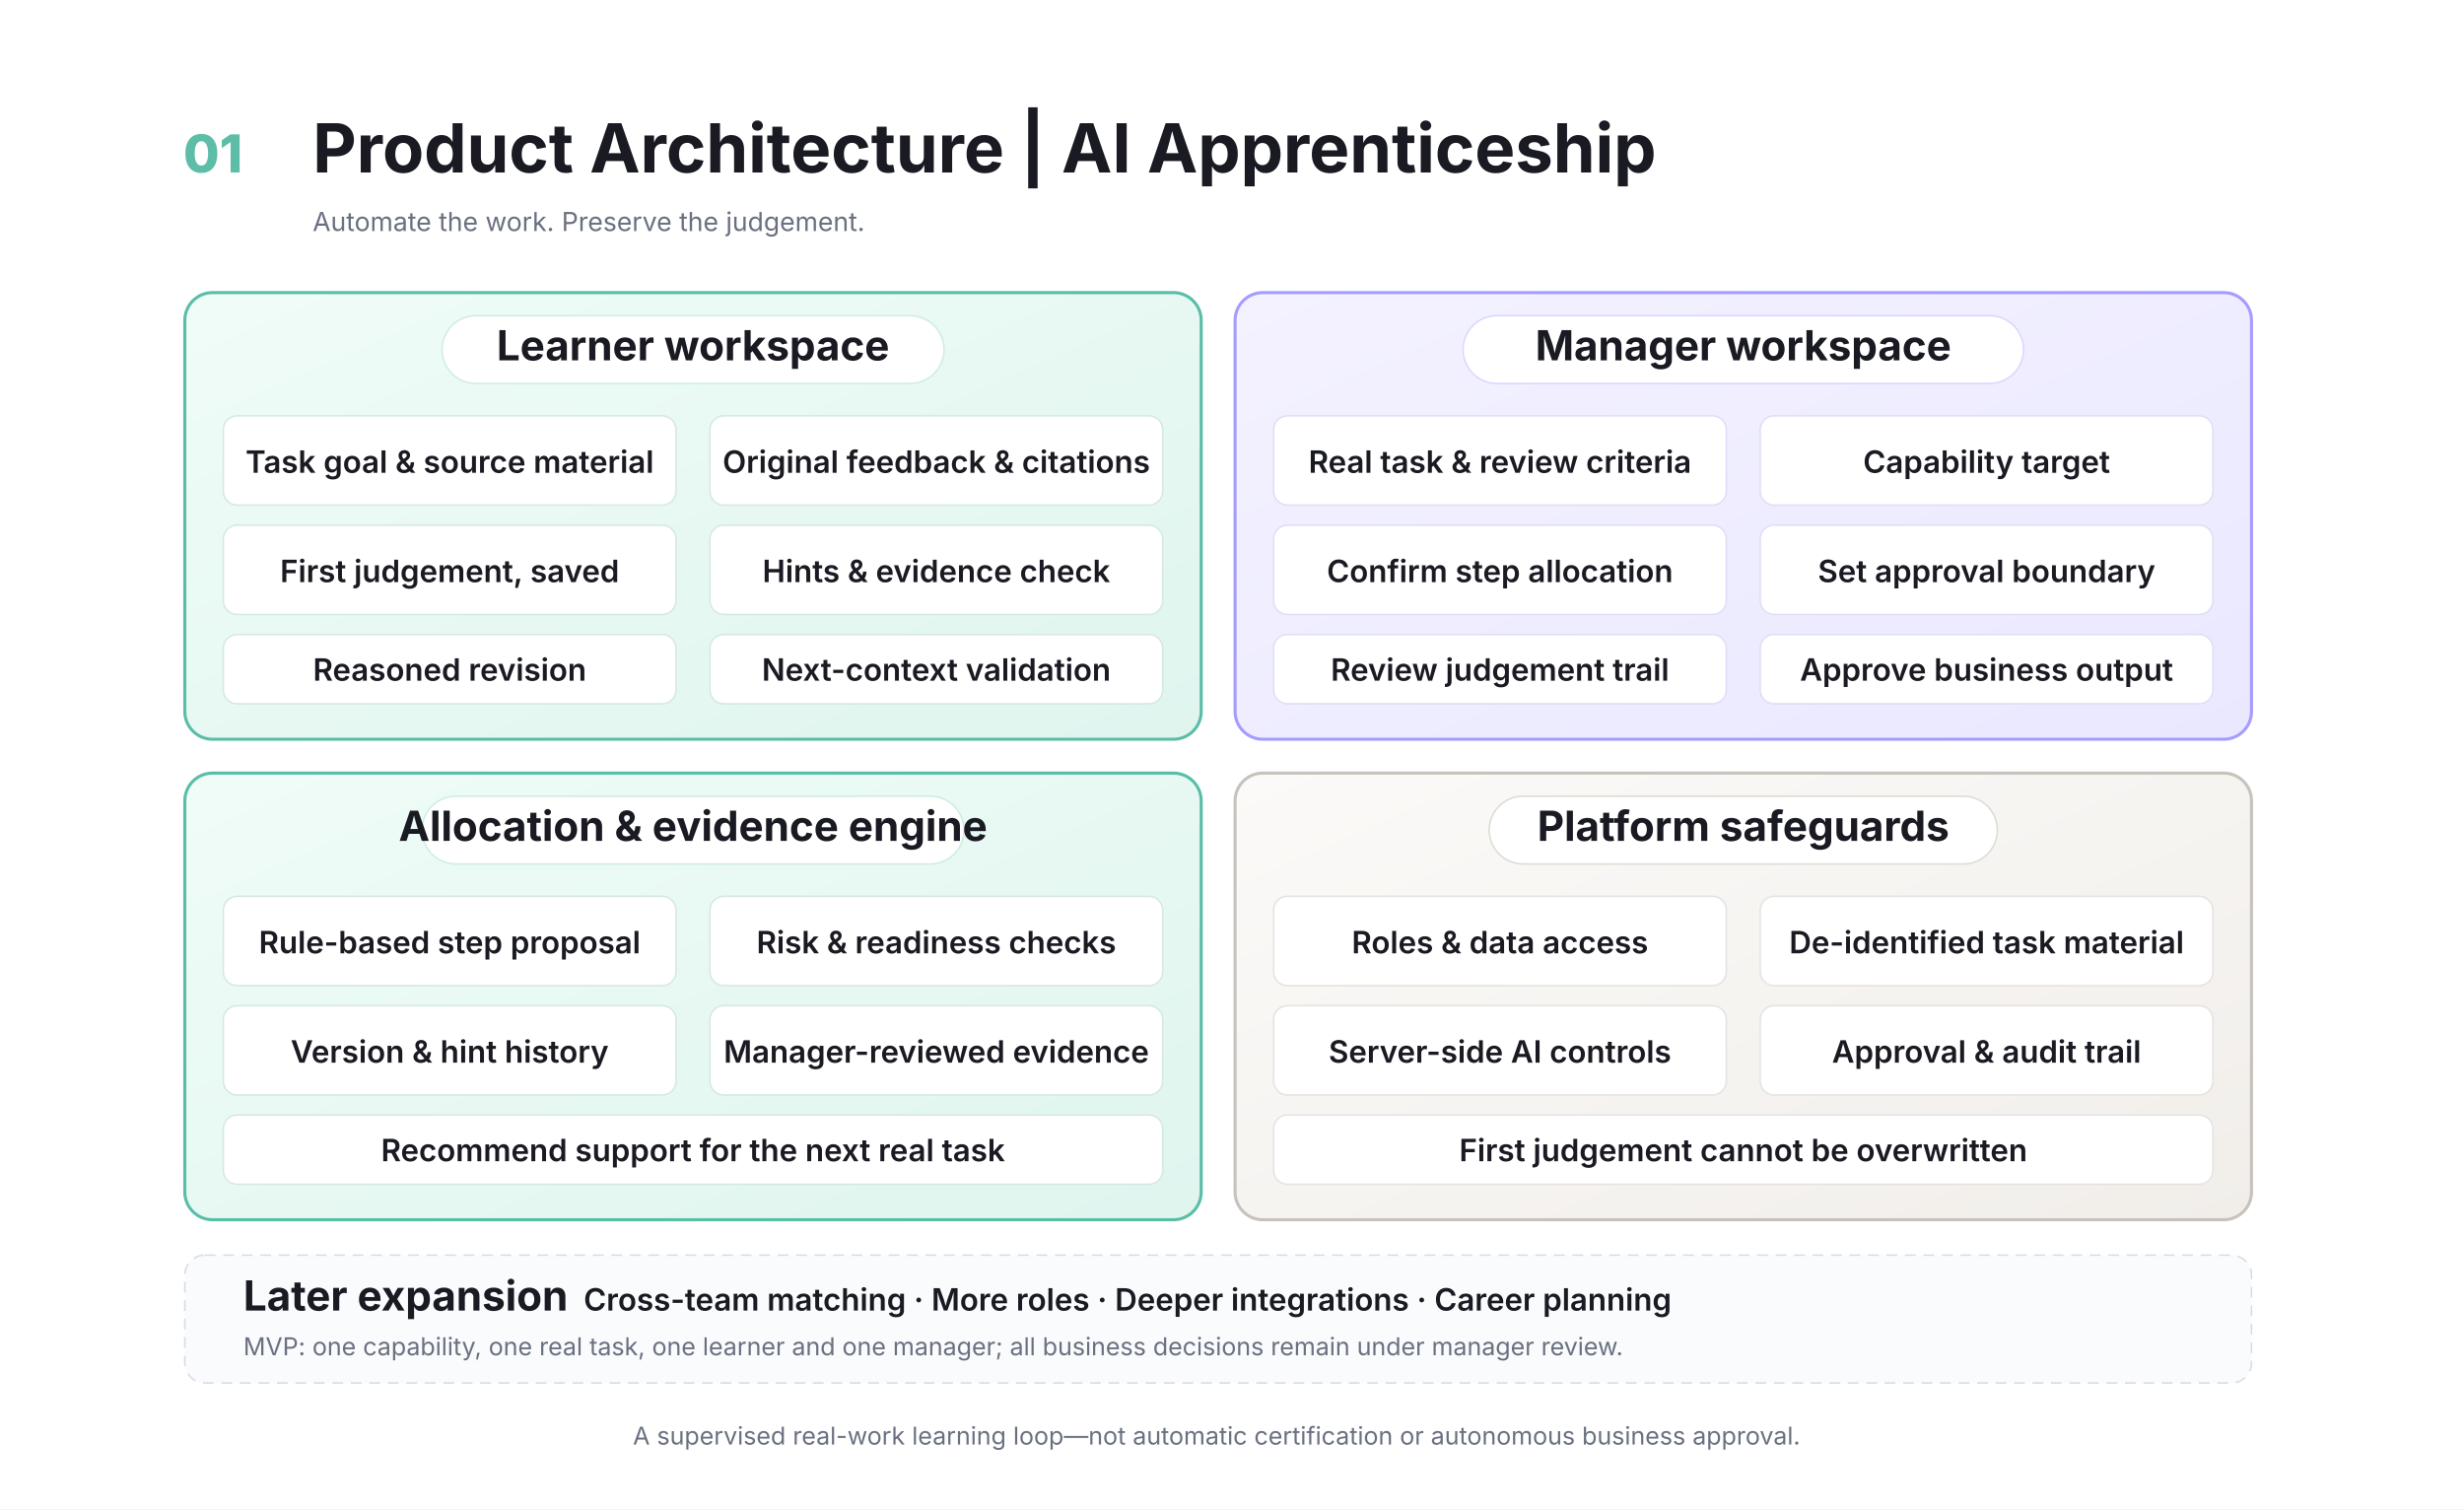
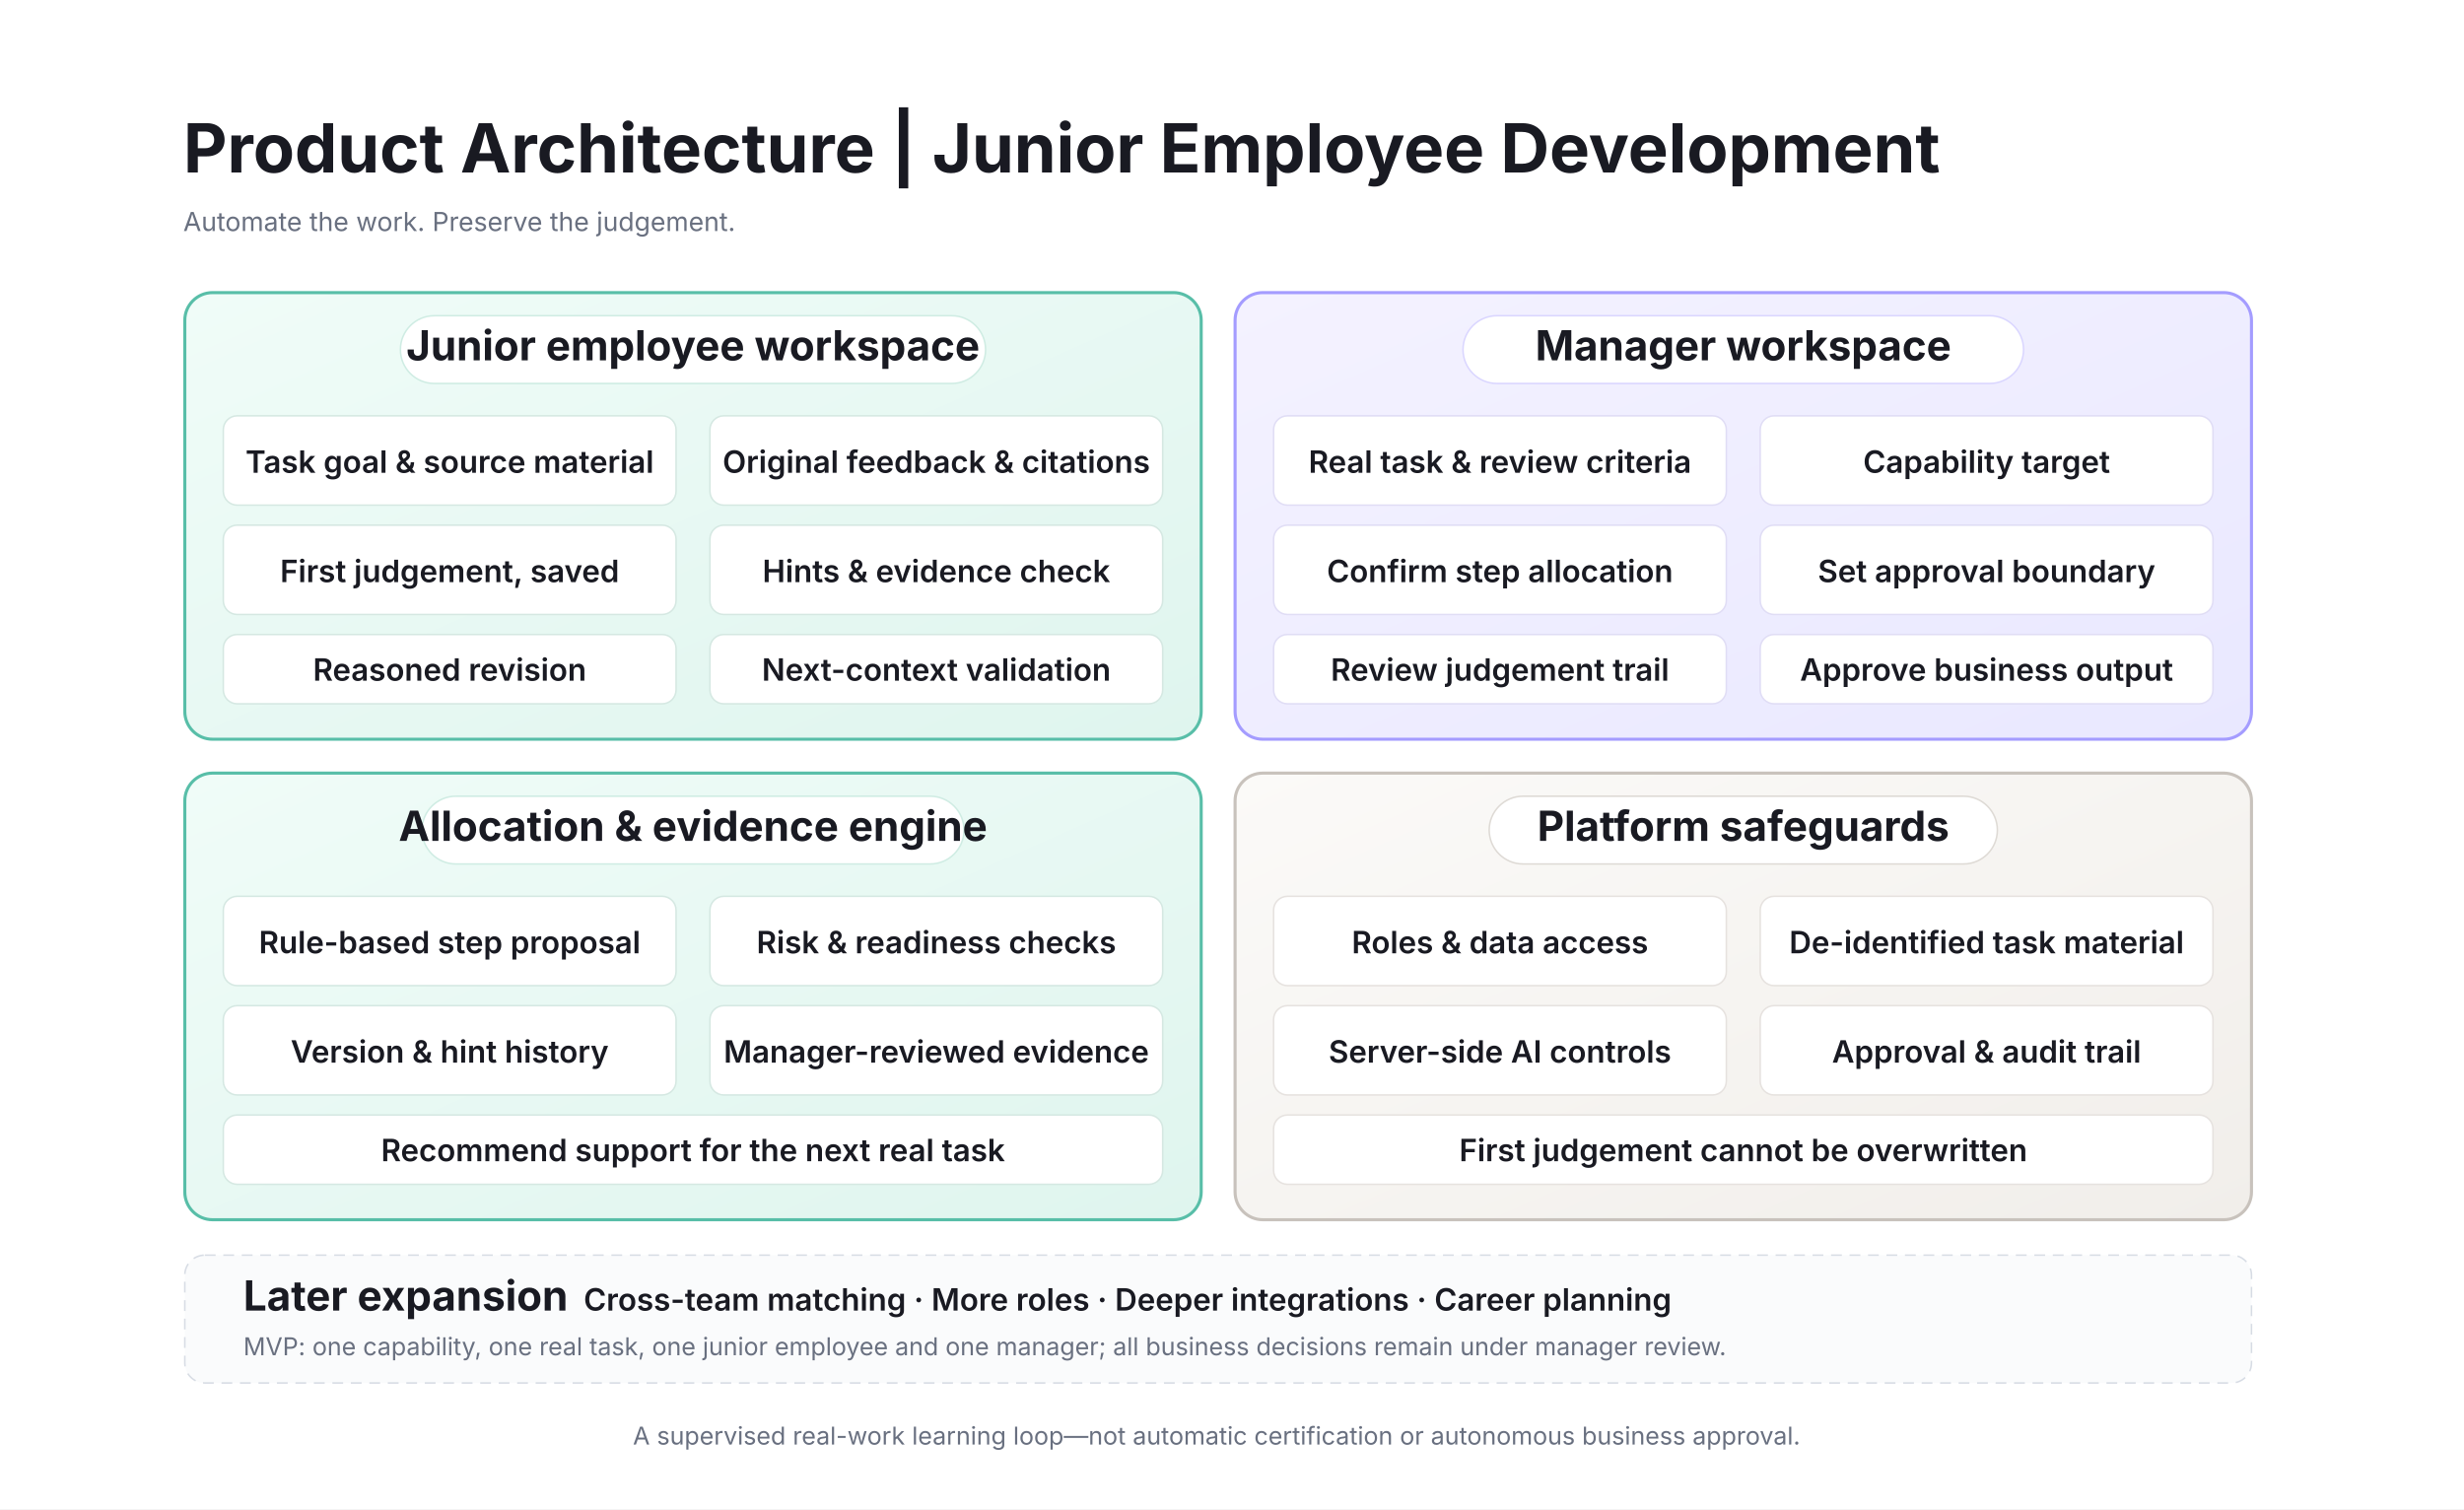
<svg xmlns="http://www.w3.org/2000/svg" width="1600" height="980" viewBox="0 0 1600 980" role="img" aria-labelledby="title desc">
  <defs>
    <style>text{font-family:Inter,Arial,sans-serif;fill:#191a22}.title{font-size:44px;font-weight:750}.section{font-size:27px;font-weight:700}.tile{font-size:20px;font-weight:560}.meta{font-size:17px;fill:#697080}.small{font-size:16px;fill:#697080}.num{font-size:34px;font-weight:800;fill:#5ebda6}</style>
    <linearGradient id="mint" x2="1" y2="1">
      <stop stop-color="#f0fcf8" />
      <stop offset="1" stop-color="#dff5ee" />
    </linearGradient>
    <linearGradient id="lav" x2="1" y2="1">
      <stop stop-color="#f4f2ff" />
      <stop offset="1" stop-color="#e9e8ff" />
    </linearGradient>
    <linearGradient id="warm" x2="1" y2="1">
      <stop stop-color="#fbfaf8" />
      <stop offset="1" stop-color="#f1eeea" />
    </linearGradient>
  </defs>
  <rect width="1600" height="980" fill="#fff" />
-   <text x="119" y="112" class="num">01</text>
-   <text x="203" y="112" class="title">Product Architecture | AI Apprenticeship</text>
-   <text x="203" y="150" class="meta">Automate the work. Preserve the judgement.</text>
+   <text x="119" y="112" class="title">Product Architecture | Junior Employee Development</text>
+   <text x="119" y="150" class="meta">Automate the work. Preserve the judgement.</text>
  <rect x="120" y="190" width="660" height="290" rx="18" fill="url(#mint)" stroke="#58bea8" stroke-width="2" />
-   <rect x="287" y="205" width="326" height="44" rx="22" fill="#fff" stroke="#cfece3" />
-   <text x="450" y="234" text-anchor="middle" class="section" font-size="24">Learner workspace</text>
+   <rect x="260" y="205" width="380" height="44" rx="22" fill="#fff" stroke="#cfece3" />
+   <text x="450" y="234" text-anchor="middle" class="section" font-size="24">Junior employee workspace</text>
  <rect x="145" y="270" width="294" height="58" rx="9" fill="#fff" stroke="#d5e8e2" />
  <text x="292" y="307" text-anchor="middle" class="tile">Task goal &amp; source material</text>
  <rect x="461" y="270" width="294" height="58" rx="9" fill="#fff" stroke="#d5e8e2" />
  <text x="608" y="307" text-anchor="middle" class="tile">Original feedback &amp; citations</text>
  <rect x="145" y="341" width="294" height="58" rx="9" fill="#fff" stroke="#d5e8e2" />
  <text x="292" y="378" text-anchor="middle" class="tile">First judgement, saved</text>
  <rect x="461" y="341" width="294" height="58" rx="9" fill="#fff" stroke="#d5e8e2" />
  <text x="608" y="378" text-anchor="middle" class="tile">Hints &amp; evidence check</text>
  <rect x="145" y="412" width="294" height="45" rx="9" fill="#fff" stroke="#d5e8e2" />
  <text x="292" y="442" text-anchor="middle" class="tile">Reasoned revision</text>
  <rect x="461" y="412" width="294" height="45" rx="9" fill="#fff" stroke="#d5e8e2" />
  <text x="608" y="442" text-anchor="middle" class="tile">Next-context validation</text>
  <rect x="802" y="190" width="660" height="290" rx="18" fill="url(#lav)" stroke="#a49cff" stroke-width="2" />
  <rect x="950" y="205" width="364" height="44" rx="22" fill="#fff" stroke="#dad6ff" />
  <text x="1132" y="234" text-anchor="middle" class="section" font-size="24">Manager workspace</text>
  <rect x="827" y="270" width="294" height="58" rx="9" fill="#fff" stroke="#e0ddf5" />
  <text x="974" y="307" text-anchor="middle" class="tile">Real task &amp; review criteria</text>
  <rect x="1143" y="270" width="294" height="58" rx="9" fill="#fff" stroke="#e0ddf5" />
  <text x="1290" y="307" text-anchor="middle" class="tile">Capability target</text>
  <rect x="827" y="341" width="294" height="58" rx="9" fill="#fff" stroke="#e0ddf5" />
  <text x="974" y="378" text-anchor="middle" class="tile">Confirm step allocation</text>
  <rect x="1143" y="341" width="294" height="58" rx="9" fill="#fff" stroke="#e0ddf5" />
  <text x="1290" y="378" text-anchor="middle" class="tile">Set approval boundary</text>
  <rect x="827" y="412" width="294" height="45" rx="9" fill="#fff" stroke="#e0ddf5" />
  <text x="974" y="442" text-anchor="middle" class="tile">Review judgement trail</text>
  <rect x="1143" y="412" width="294" height="45" rx="9" fill="#fff" stroke="#e0ddf5" />
  <text x="1290" y="442" text-anchor="middle" class="tile">Approve business output</text>
  <rect x="120" y="502" width="660" height="290" rx="18" fill="url(#mint)" stroke="#58bea8" stroke-width="2" />
  <rect x="274" y="517" width="352" height="44" rx="22" fill="#fff" stroke="#cfece3" />
  <text x="450" y="546" text-anchor="middle" class="section" font-size="24">Allocation &amp; evidence engine</text>
  <rect x="145" y="582" width="294" height="58" rx="9" fill="#fff" stroke="#d5e8e2" />
  <text x="292" y="619" text-anchor="middle" class="tile">Rule-based step proposal</text>
  <rect x="461" y="582" width="294" height="58" rx="9" fill="#fff" stroke="#d5e8e2" />
  <text x="608" y="619" text-anchor="middle" class="tile">Risk &amp; readiness checks</text>
  <rect x="145" y="653" width="294" height="58" rx="9" fill="#fff" stroke="#d5e8e2" />
  <text x="292" y="690" text-anchor="middle" class="tile">Version &amp; hint history</text>
  <rect x="461" y="653" width="294" height="58" rx="9" fill="#fff" stroke="#d5e8e2" />
  <text x="608" y="690" text-anchor="middle" class="tile">Manager-reviewed evidence</text>
  <rect x="145" y="724" width="610" height="45" rx="9" fill="#fff" stroke="#d5e8e2" />
  <text x="450" y="754" text-anchor="middle" class="tile">Recommend support for the next real task</text>
  <rect x="802" y="502" width="660" height="290" rx="18" fill="url(#warm)" stroke="#c8c2bc" stroke-width="2" />
  <rect x="967" y="517" width="330" height="44" rx="22" fill="#fff" stroke="#dedad5" />
  <text x="1132" y="546" text-anchor="middle" class="section" font-size="24">Platform safeguards</text>
  <rect x="827" y="582" width="294" height="58" rx="9" fill="#fff" stroke="#e6e2df" />
  <text x="974" y="619" text-anchor="middle" class="tile">Roles &amp; data access</text>
  <rect x="1143" y="582" width="294" height="58" rx="9" fill="#fff" stroke="#e6e2df" />
  <text x="1290" y="619" text-anchor="middle" class="tile">De-identified task material</text>
  <rect x="827" y="653" width="294" height="58" rx="9" fill="#fff" stroke="#e6e2df" />
  <text x="974" y="690" text-anchor="middle" class="tile">Server-side AI controls</text>
  <rect x="1143" y="653" width="294" height="58" rx="9" fill="#fff" stroke="#e6e2df" />
  <text x="1290" y="690" text-anchor="middle" class="tile">Approval &amp; audit trail</text>
  <rect x="827" y="724" width="610" height="45" rx="9" fill="#fff" stroke="#e6e2df" />
  <text x="1132" y="754" text-anchor="middle" class="tile">First judgement cannot be overwritten</text>
  <rect x="120" y="815" width="1342" height="83" rx="13" fill="#fafbfc" stroke="#d7dce4" stroke-dasharray="7 5" />
  <text x="158" y="851" class="section" font-size="21" fill="#5a5d66">Later expansion</text>
  <text x="379" y="851" class="tile">Cross-team matching · More roles · Deeper integrations · Career planning</text>
-   <text x="158" y="880" class="small">MVP: one capability, one real task, one learner and one manager; all business decisions remain under manager review.</text>
+   <text x="158" y="880" class="small">MVP: one capability, one real task, one junior employee and one manager; all business decisions remain under manager review.</text>
  <text x="790" y="938" text-anchor="middle" class="small">A supervised real-work learning loop—not automatic certification or autonomous business approval.</text>
</svg>
